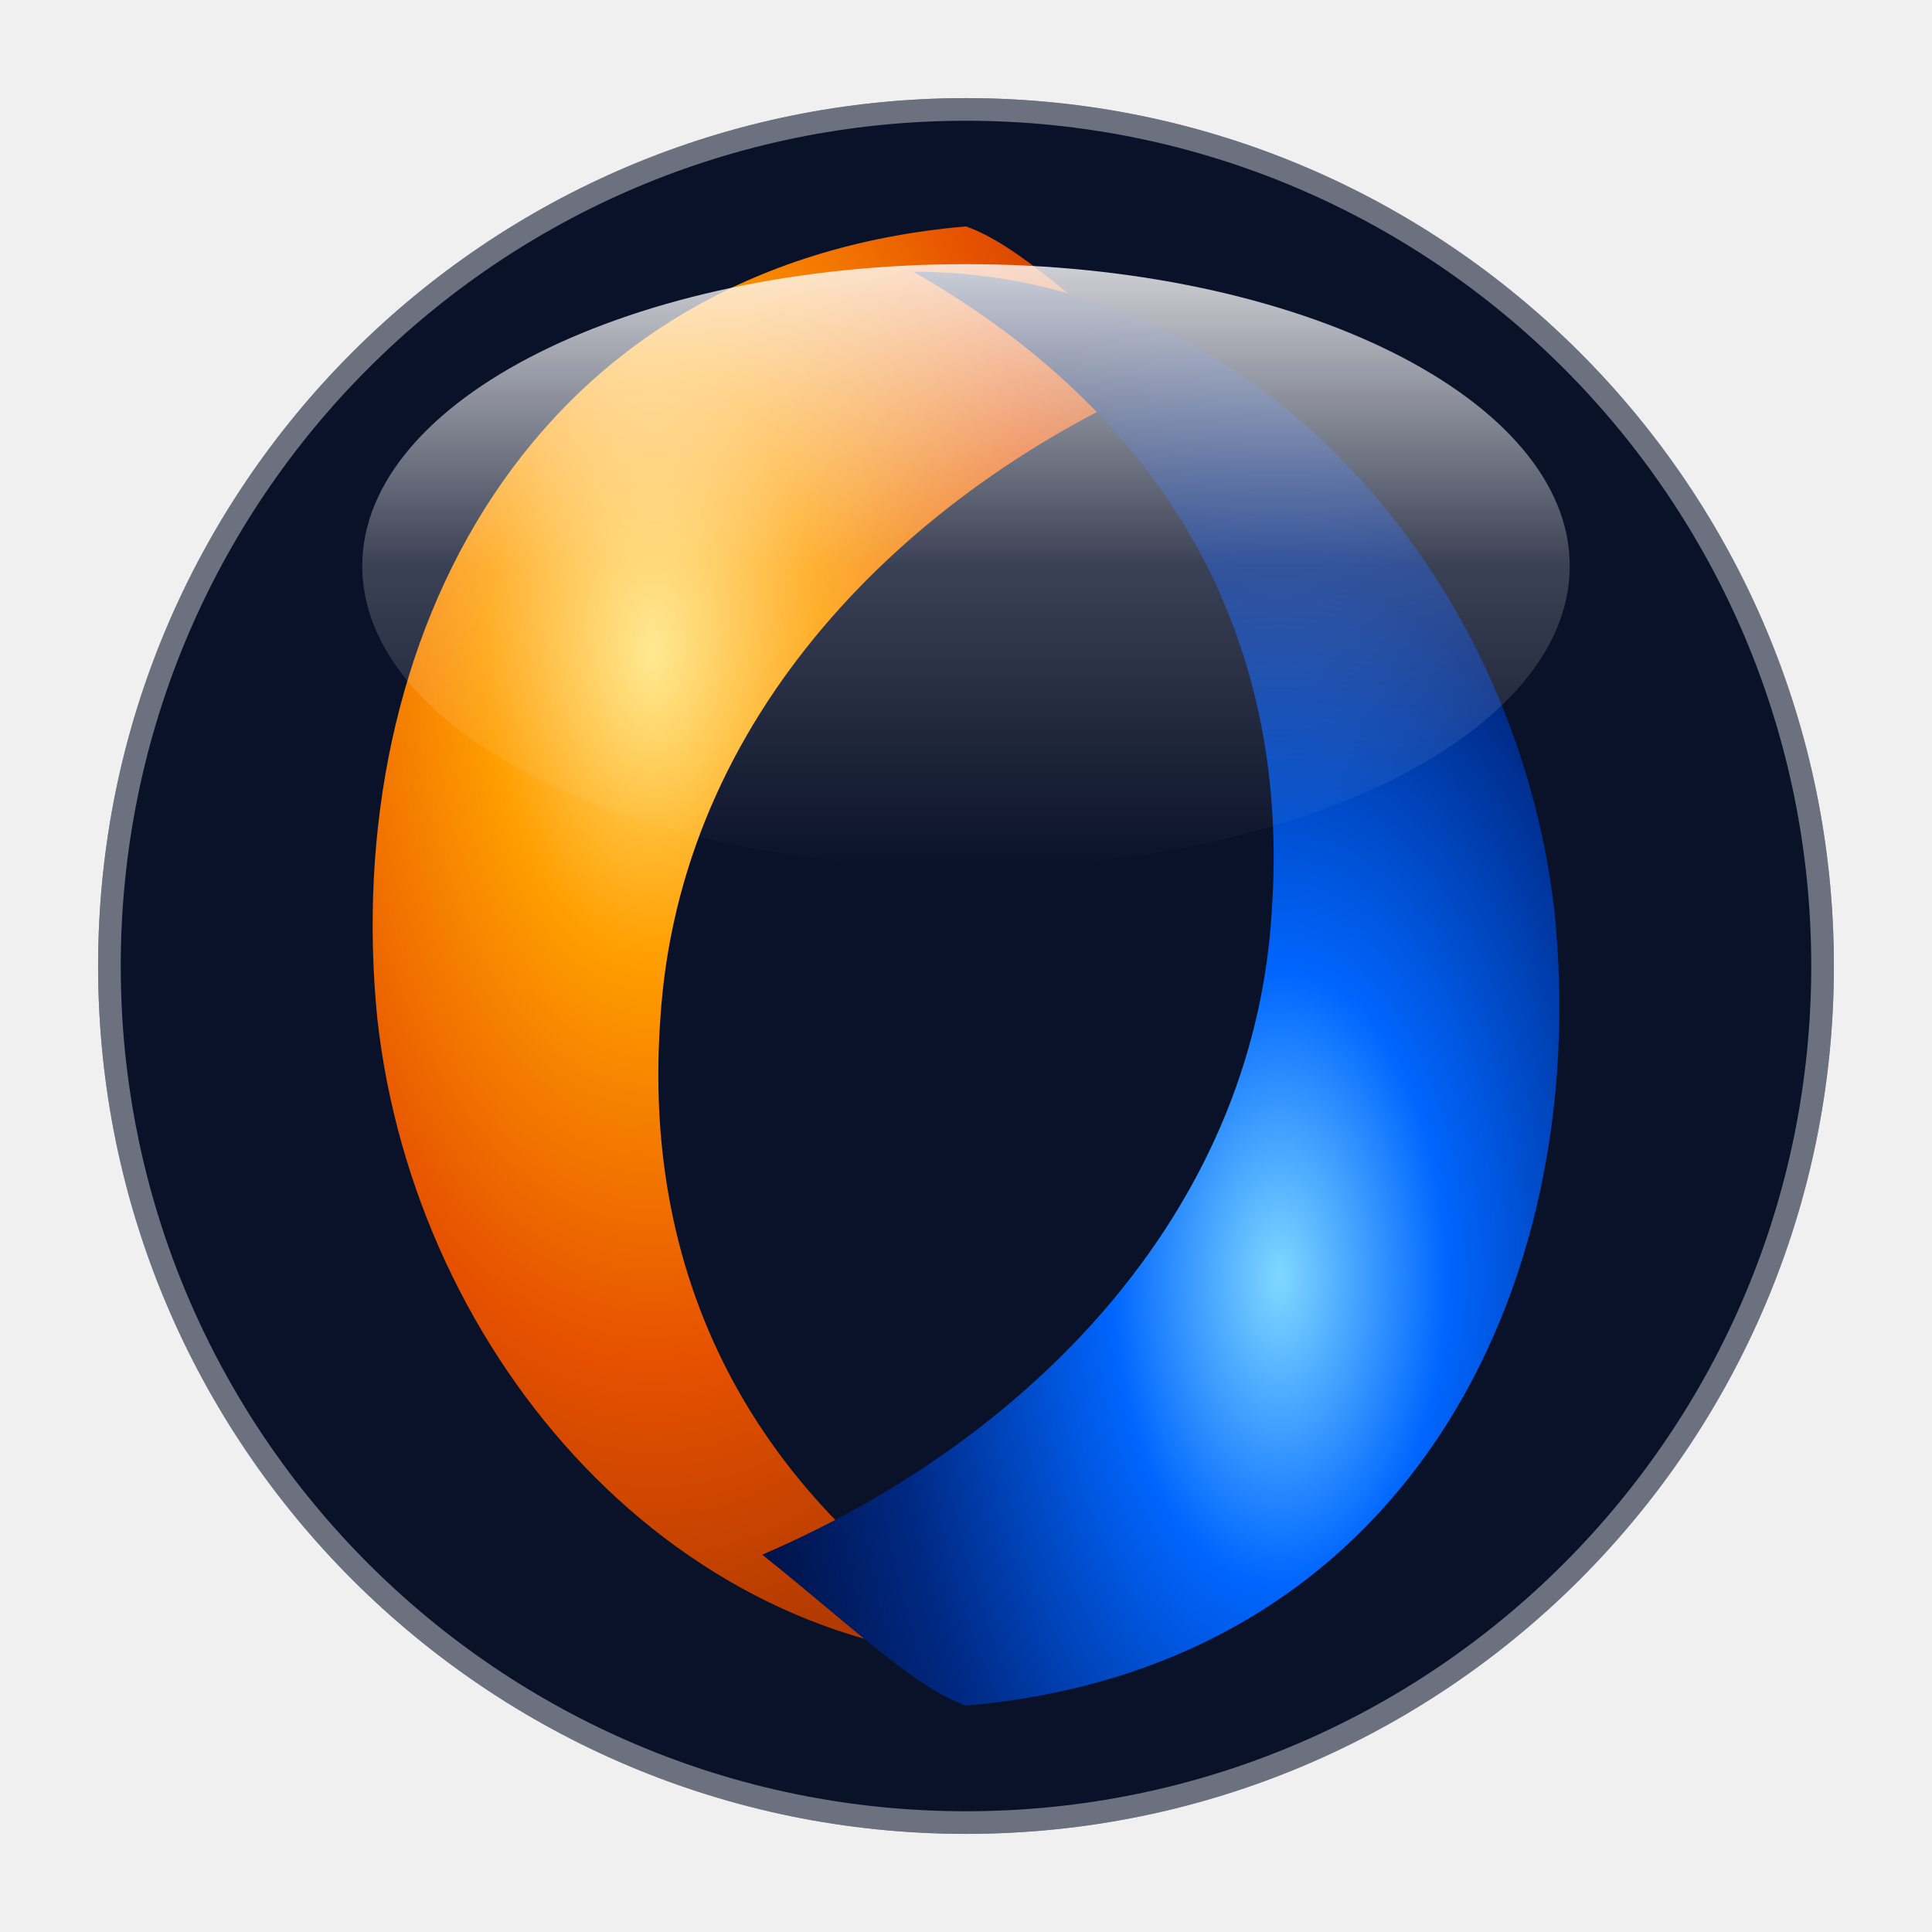
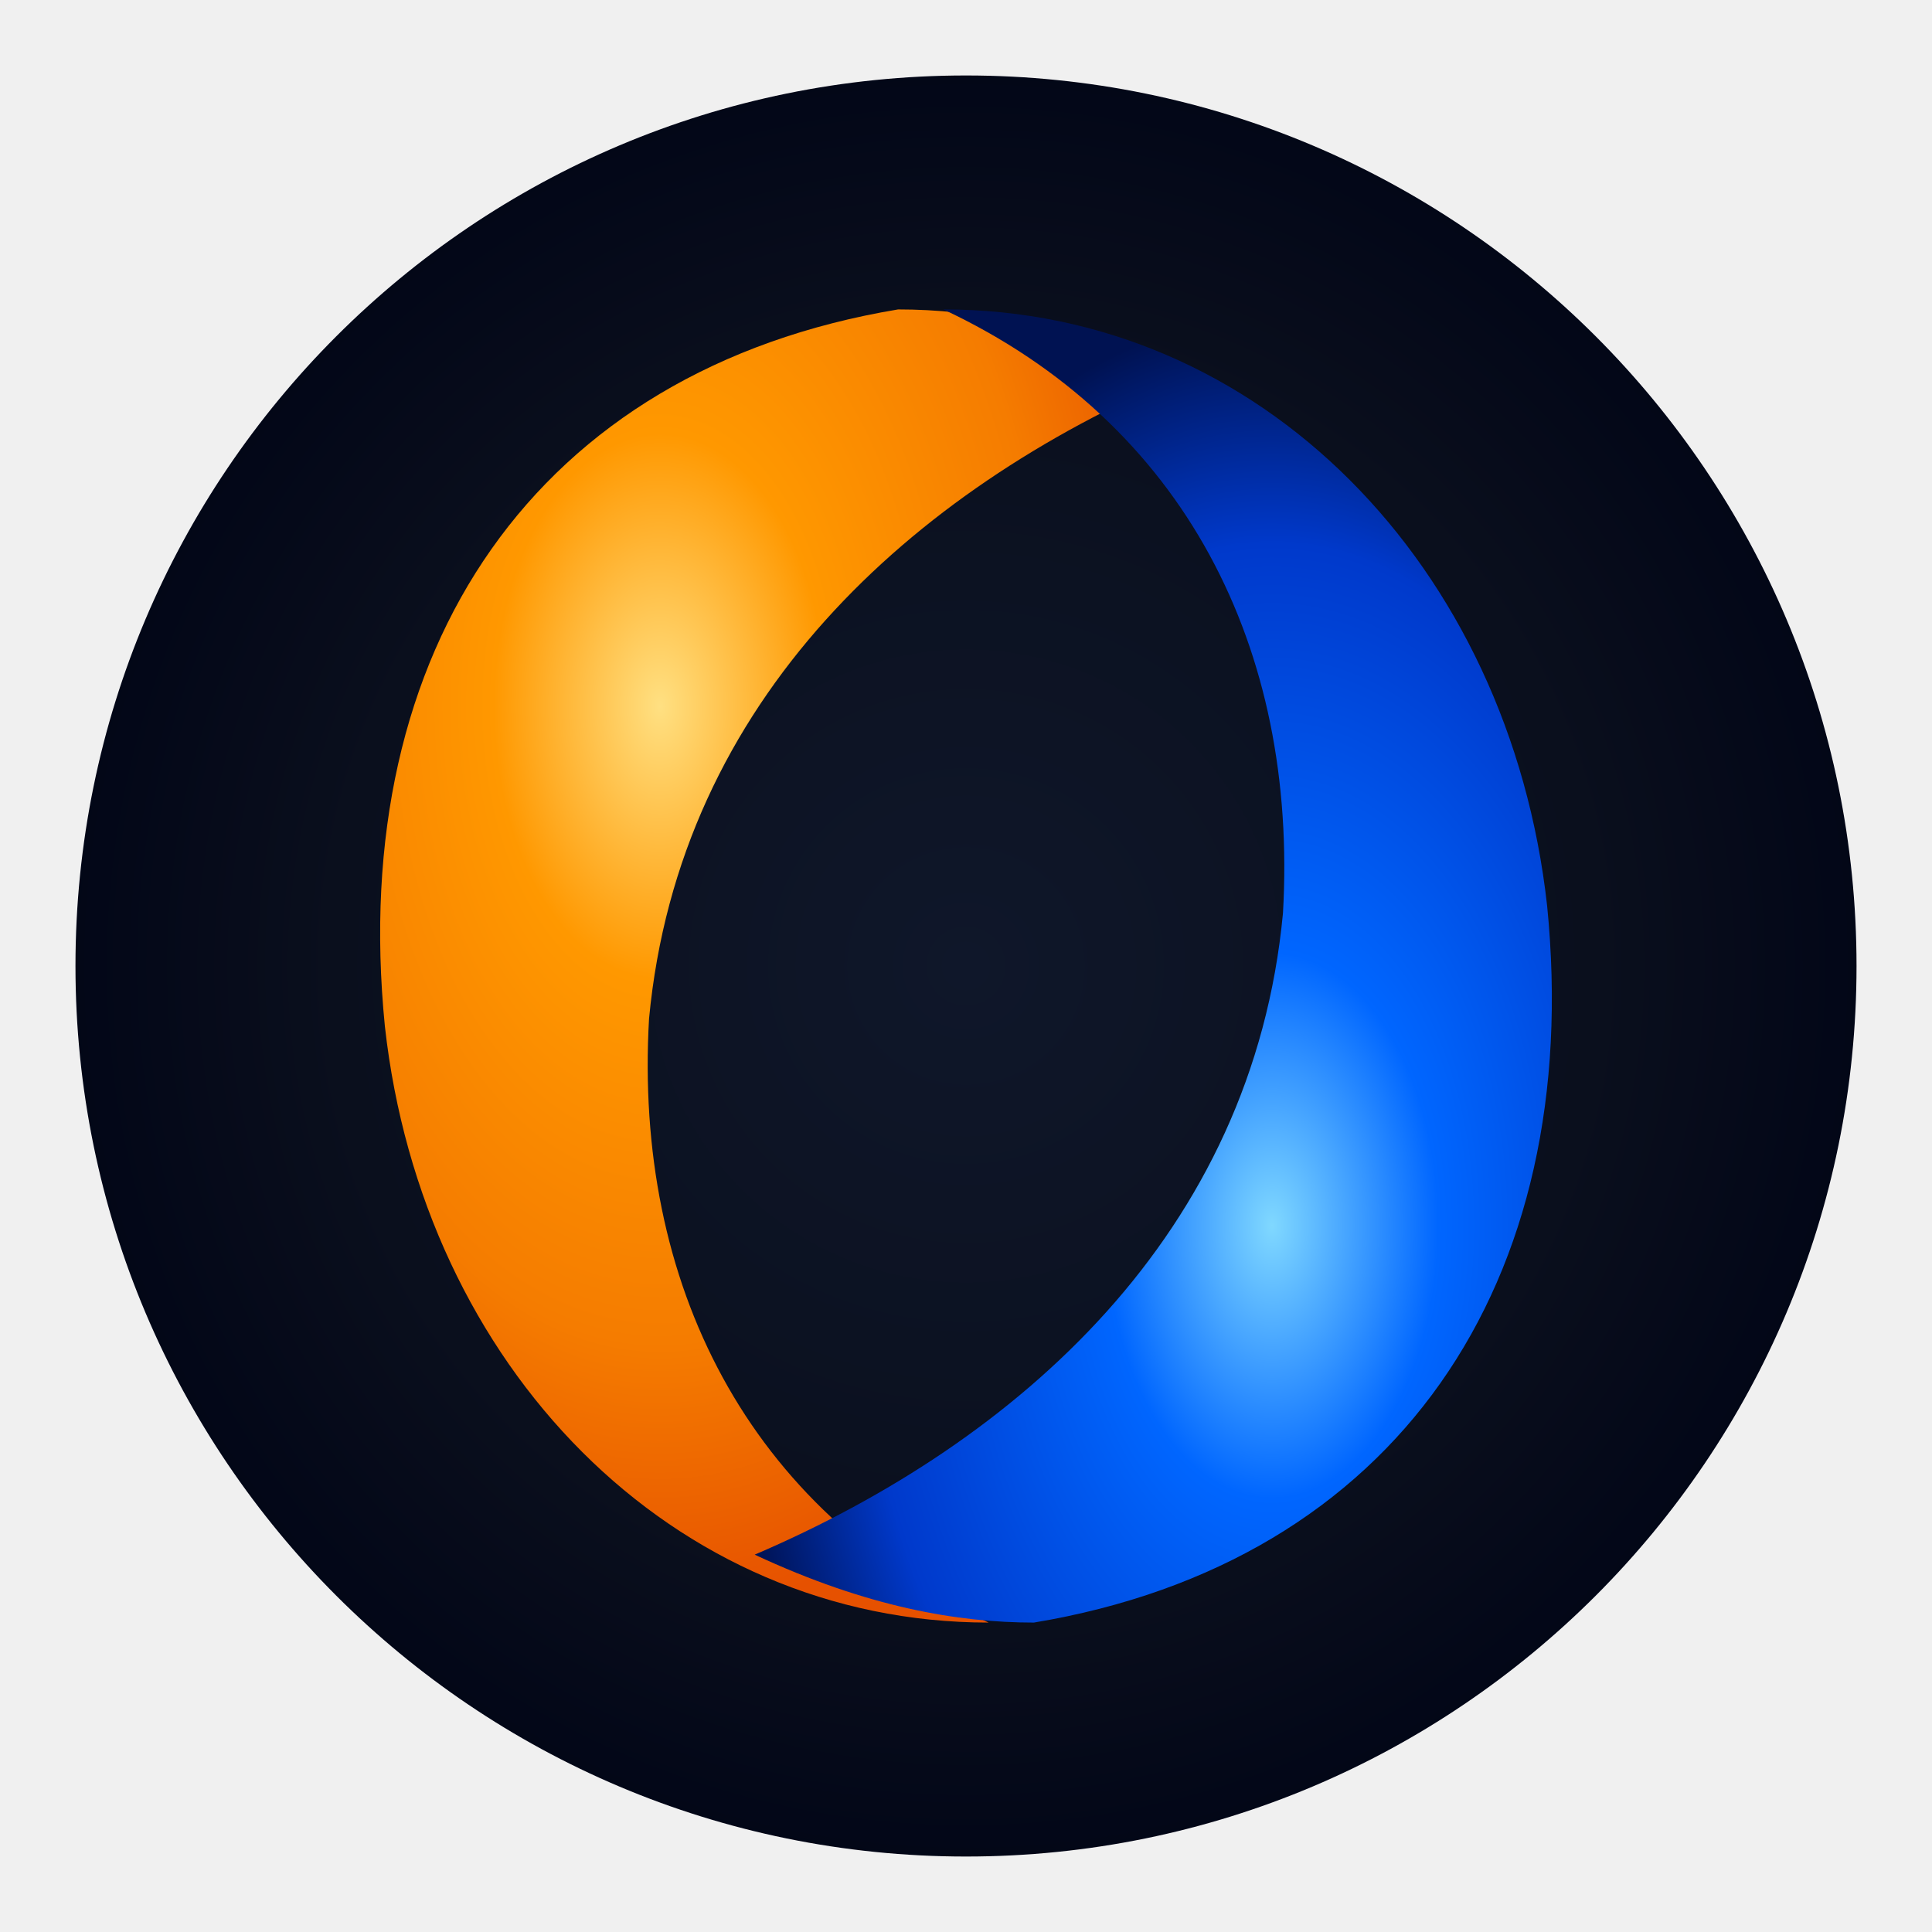
<svg xmlns="http://www.w3.org/2000/svg" viewBox="0 0 512 512" width="100%" height="100%">
  <defs>
    <radialGradient id="amber-core" cx="35%" cy="30%" r="70%">
-       <stop offset="0%" stop-color="#FFE57F" />
-       <stop offset="30%" stop-color="#FF9E00" />
-       <stop offset="70%" stop-color="#E65100" />
-       <stop offset="100%" stop-color="#B23A00" />
+       <stop offset="0%" stop-color="#FFE082" />
+       <stop offset="30%" stop-color="#FF9800" />
+       <stop offset="70%" stop-color="#F57C00" />
+       <stop offset="100%" stop-color="#E65100" />
    </radialGradient>
    <radialGradient id="blue-core" cx="65%" cy="70%" r="70%">
      <stop offset="0%" stop-color="#80D8FF" />
      <stop offset="30%" stop-color="#0066FF" />
-       <stop offset="70%" stop-color="#002984" />
-       <stop offset="100%" stop-color="#001040" />
+       <stop offset="75%" stop-color="#0039CB" />
+       <stop offset="100%" stop-color="#001252" />
    </radialGradient>
-     <linearGradient id="glass" x1="0%" y1="0%" x2="0%" y2="100%">
-       <stop offset="0%" stop-color="#FFFFFF" stop-opacity="0.8" />
-       <stop offset="50%" stop-color="#FFFFFF" stop-opacity="0.2" />
-       <stop offset="100%" stop-color="#FFFFFF" stop-opacity="0.0" />
-     </linearGradient>
-     <clipPath id="circle-clip">
-       <circle cx="256" cy="256" r="230" />
-     </clipPath>
+     <radialGradient id="bg-dark-sphere" cx="50%" cy="50%" r="50%">
+       <stop offset="0%" stop-color="#0F172A" />
+       <stop offset="70%" stop-color="#0A0F1D" />
+       <stop offset="100%" stop-color="#020617" />
+     </radialGradient>
  </defs>
-   <g clip-path="url(#circle-clip)">
-     <circle cx="256" cy="256" r="230" fill="#0A122A" />
-     <path d="M 256,60 C 140,70 90,170 100,270 C 110,360 180,440 270,440 C 200,400 170,340 175,270 C 180,190 240,130 310,100 C 285,80 270,65 256,60 Z" fill="url(#amber-core)" />
-     <path d="M 256,452 C 372,442 422,342 412,242 C 402,152 332,72 242,72 C 312,112 342,172 337,242 C 332,322 272,382 202,412 C 227,432 242,447 256,452 Z" fill="url(#blue-core)" />
-     <ellipse cx="256" cy="150" rx="160" ry="80" fill="url(#glass)" />
-     <circle cx="256" cy="256" r="230" fill="none" stroke="#FFFFFF" stroke-width="12" stroke-opacity="0.4" />
-   </g>
+   <circle cx="256" cy="256" r="236" fill="url(#bg-dark-sphere)" />
+   <path d="M 238,82  C 142,98 92,172 102,272  C 112,362 178,430 262,430  C 198,400 168,340 172,270  C 180,185 242,130 312,100  C 282,86 258,82 238,82 Z" fill="url(#amber-core)" />
+   <path d="M 274,430  C 370,414 420,340 410,240  C 400,150 334,82 250,82  C 314,112 344,172 340,242  C 332,327 270,382 200,412  C 230,426 254,430 274,430 Z" fill="url(#blue-core)" />
</svg>
